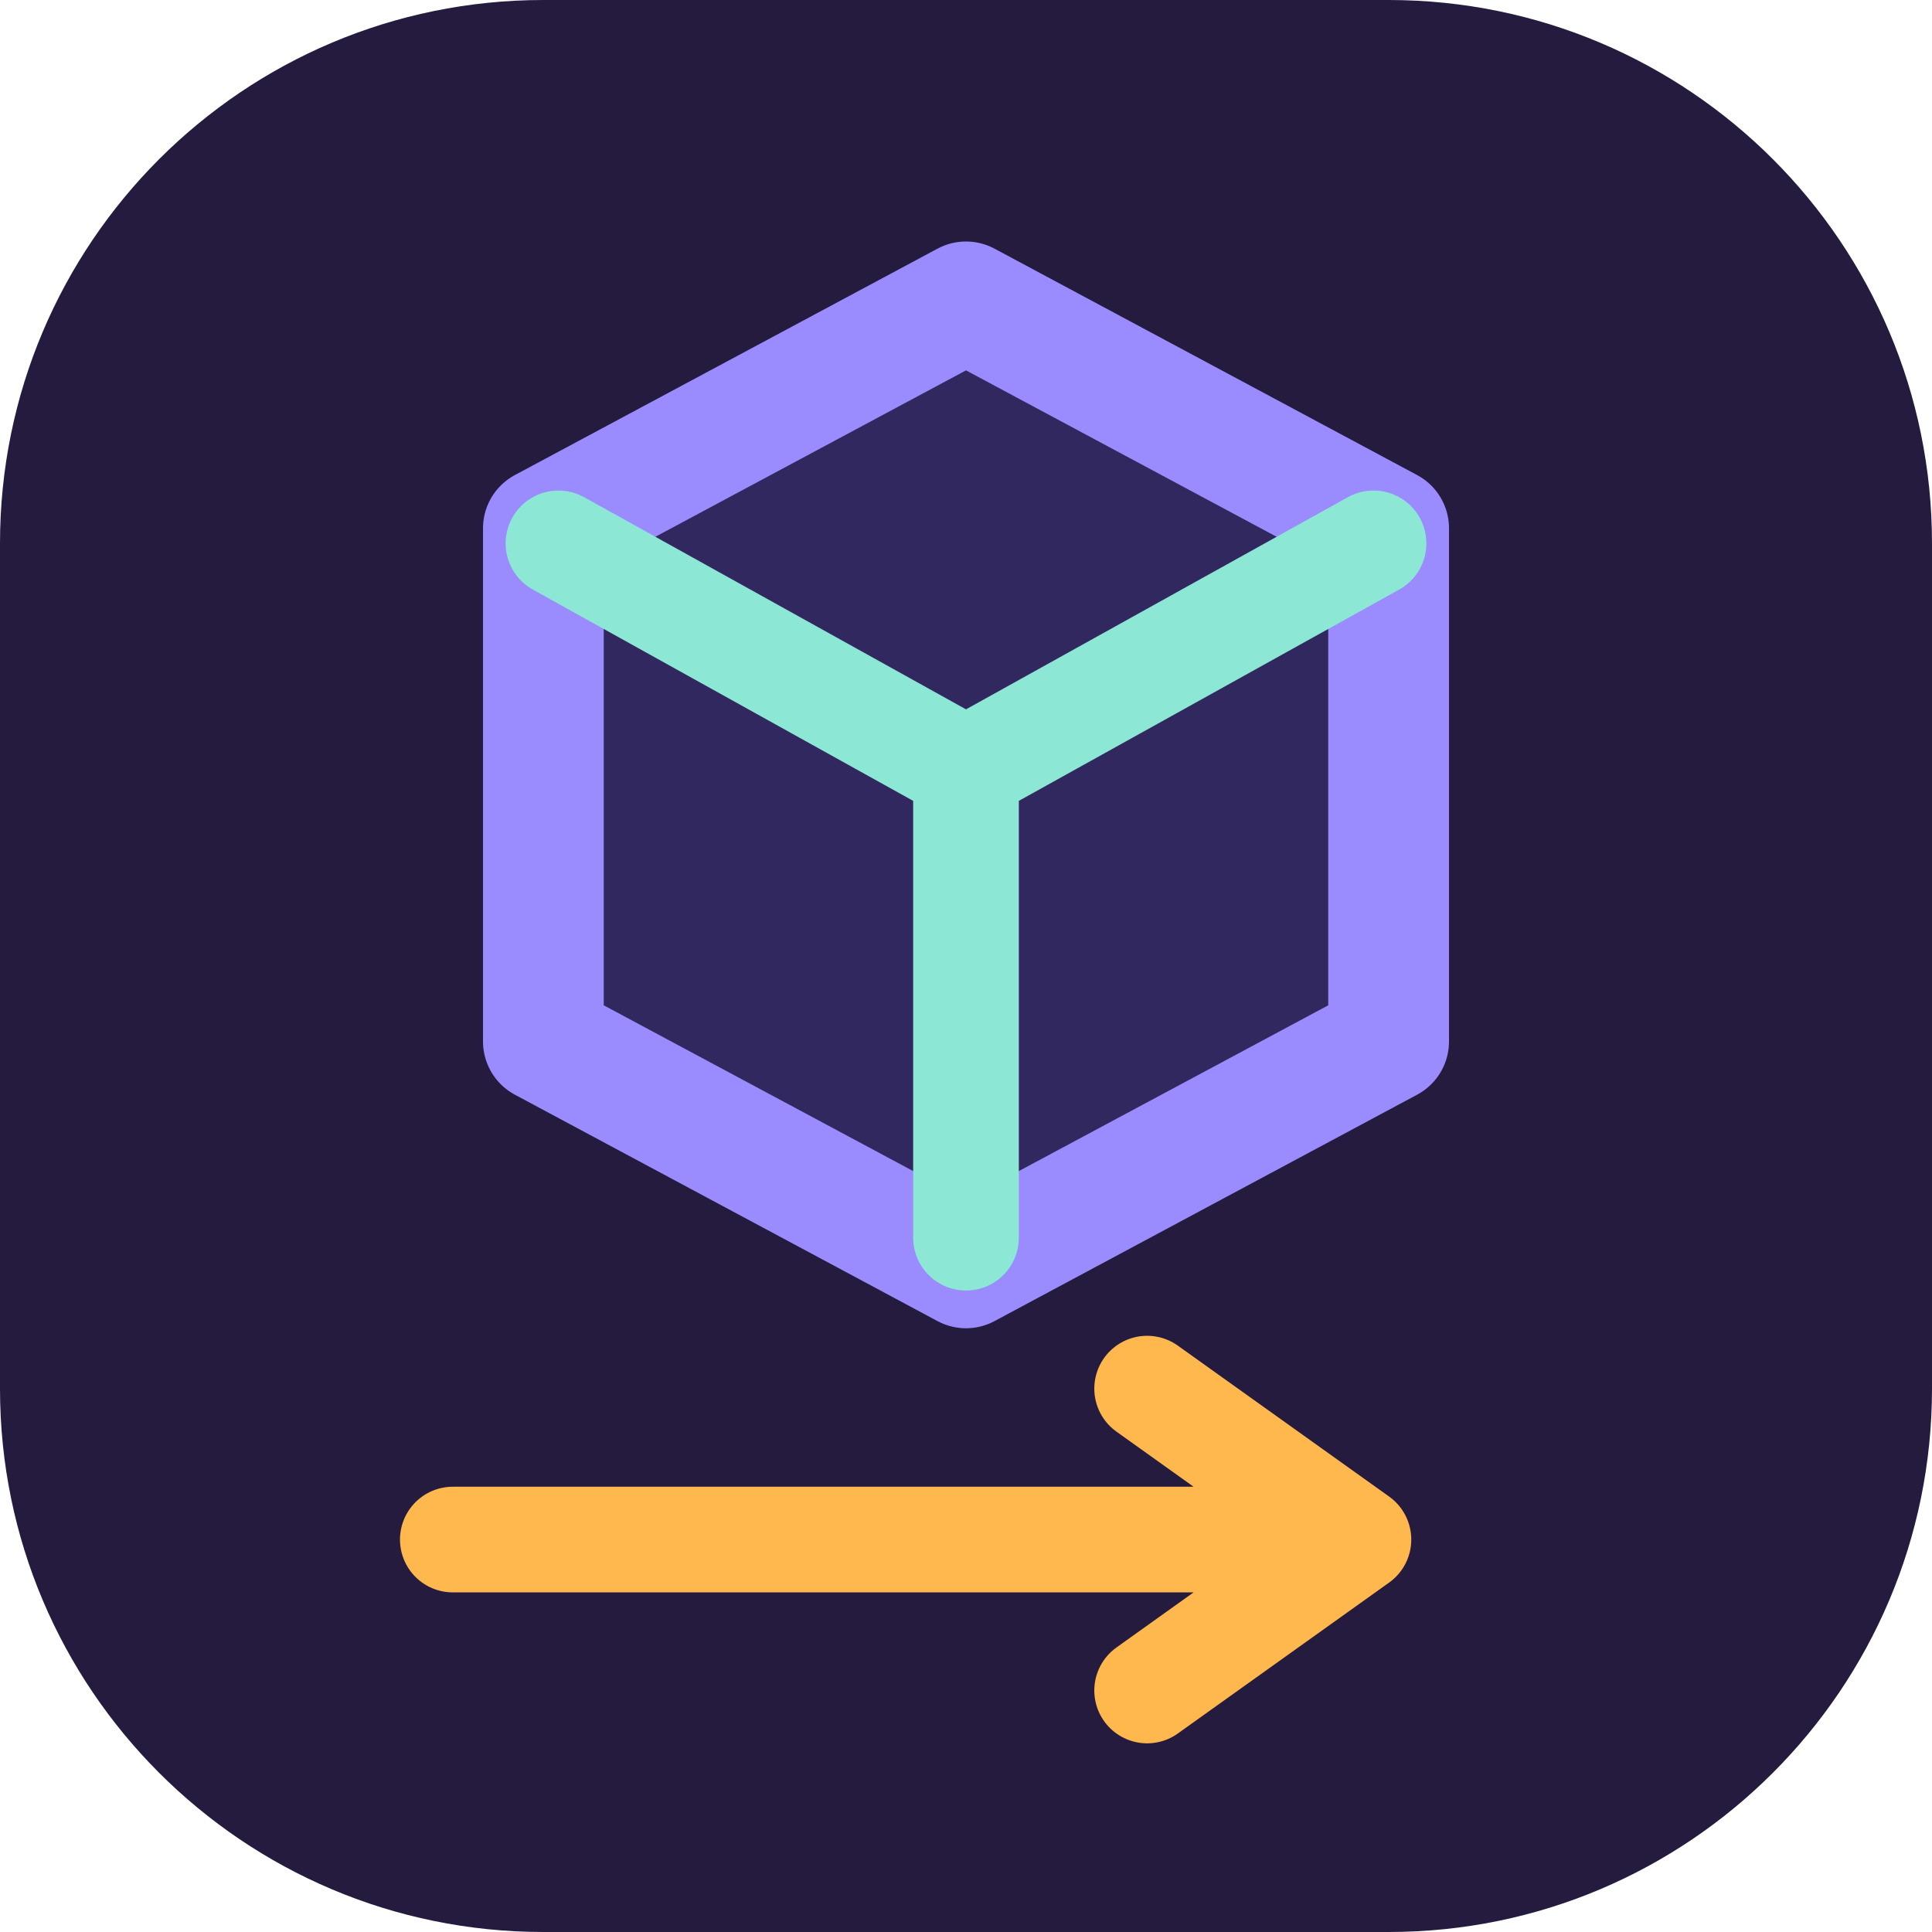
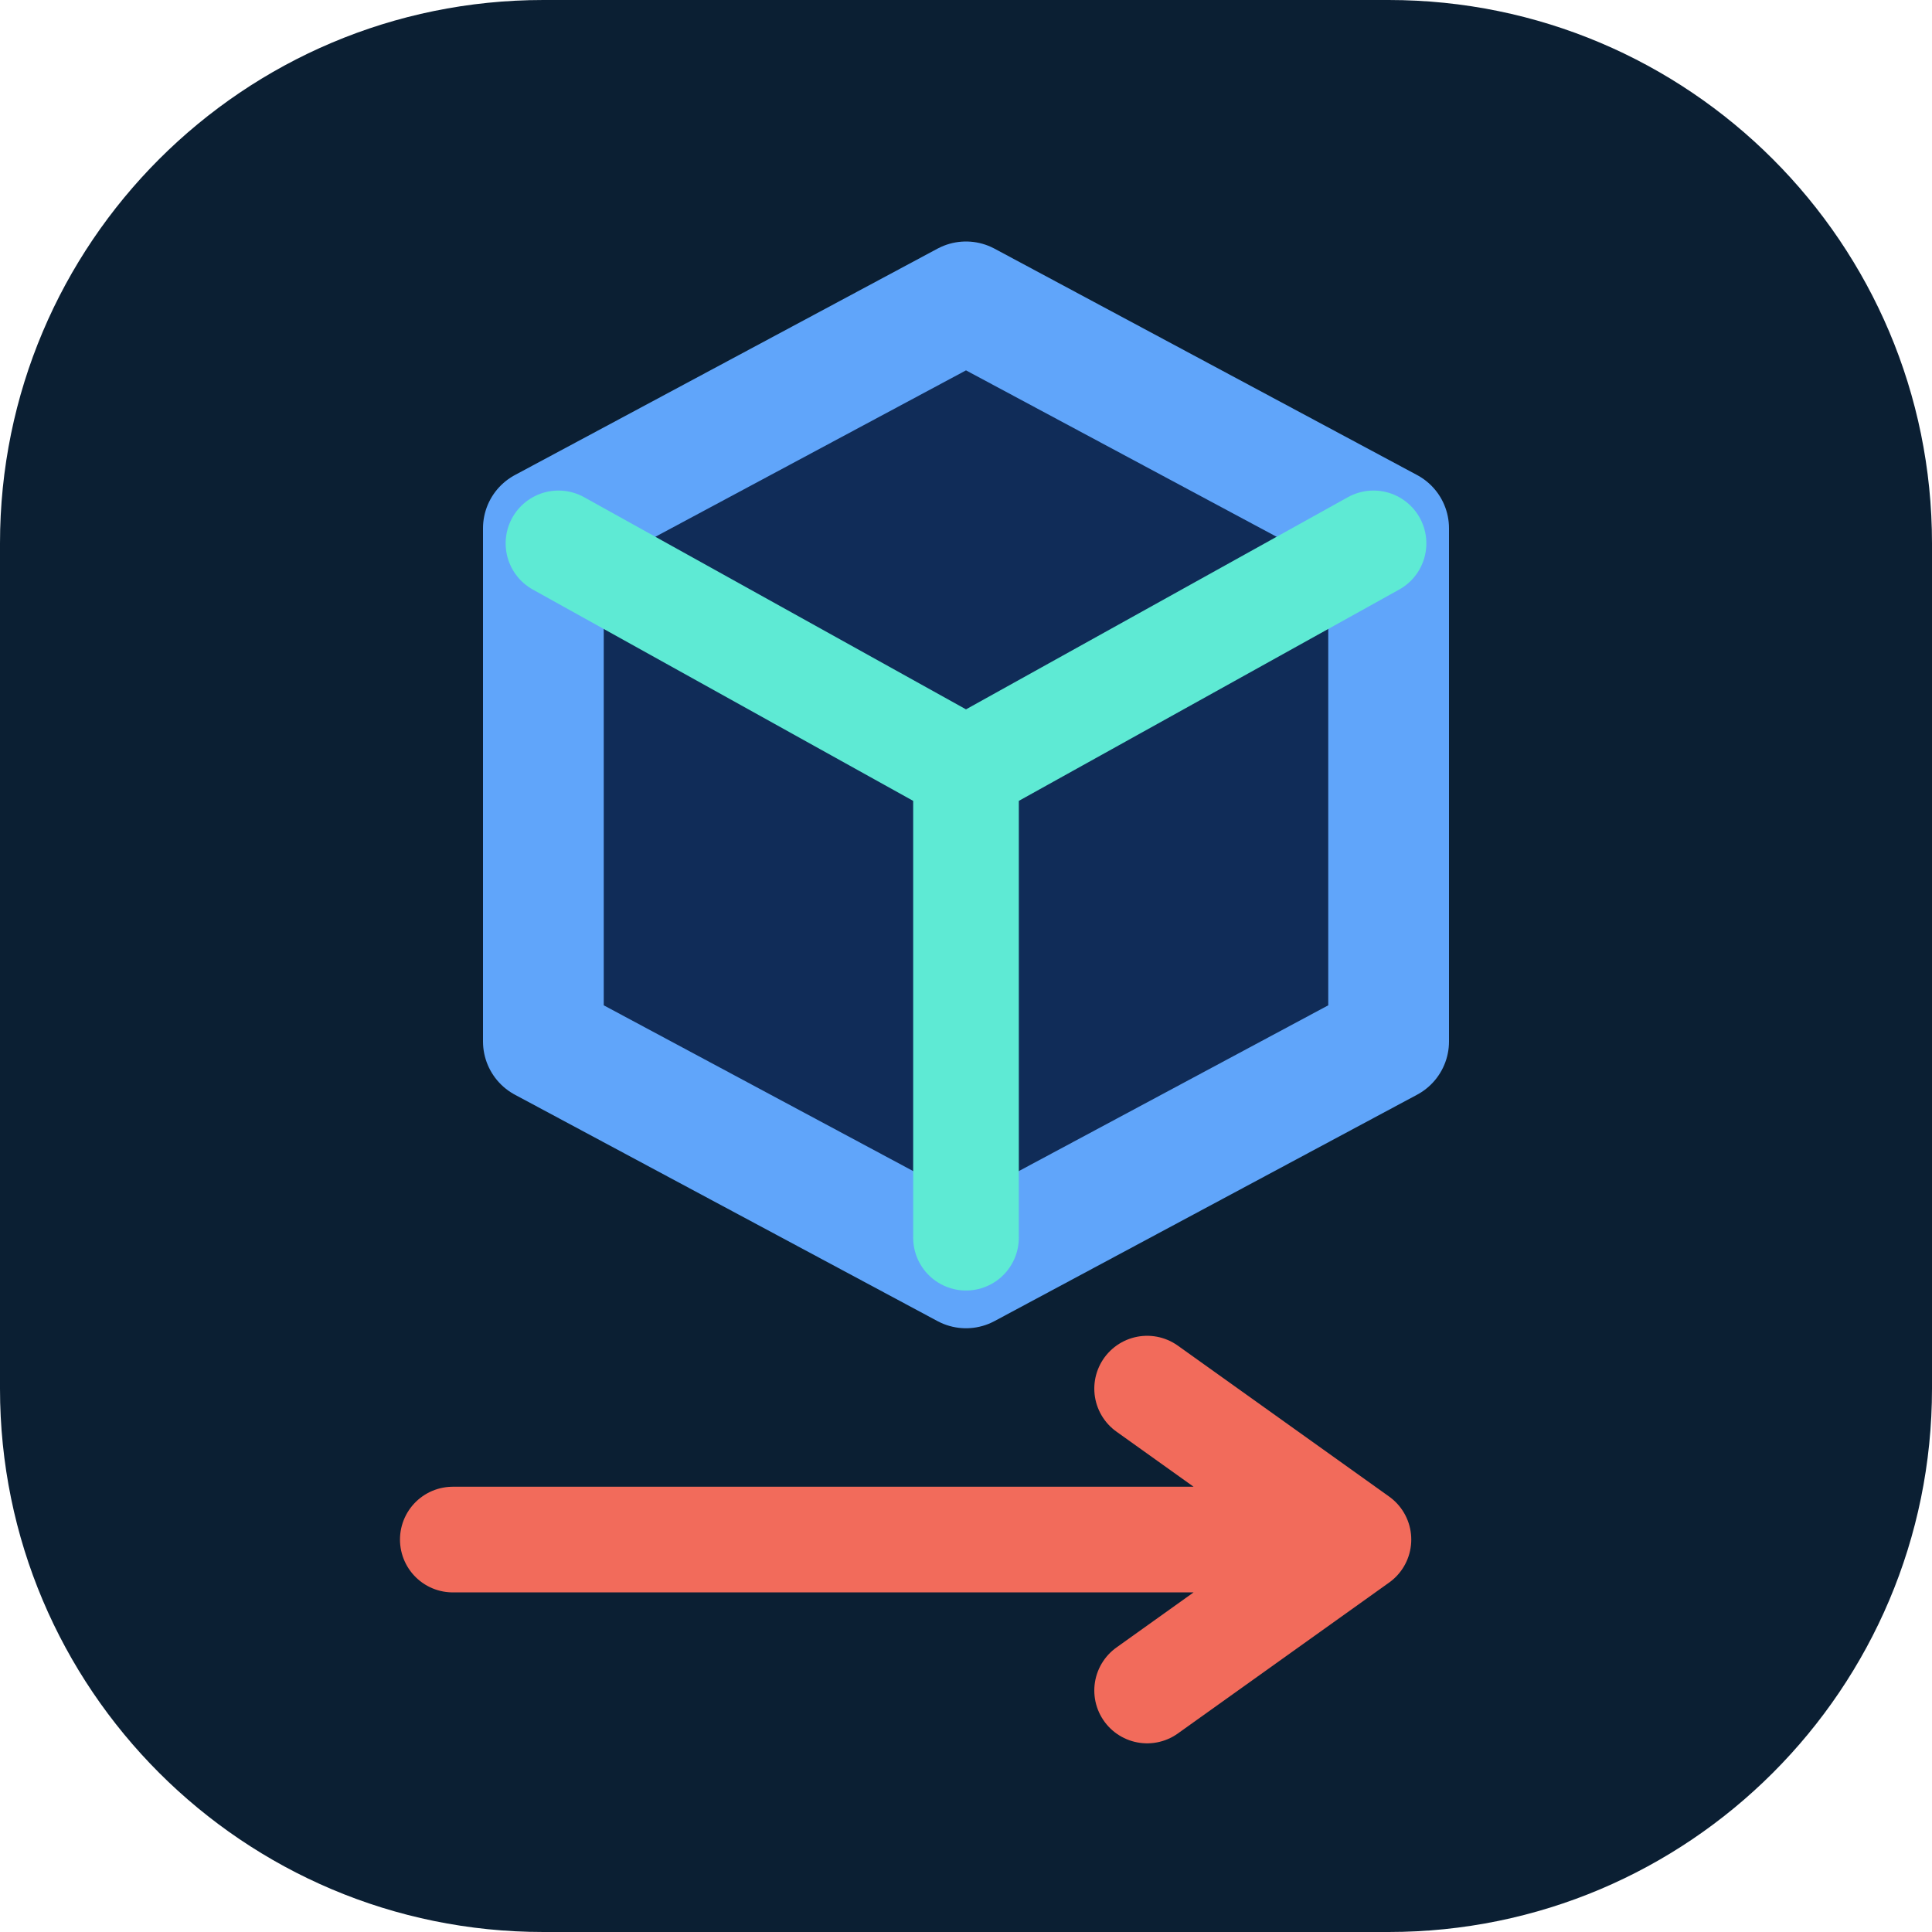
<svg xmlns="http://www.w3.org/2000/svg" viewBox="0 0 64 64">
-   <rect width="64" height="64" rx="18" fill="#241B3F" />
-   <path d="M18 17.5 32 10l14 7.5v17L32 42l-14-7.5v-17Z" fill="#6C5CE7" fill-opacity=".2" stroke="#9A8CFF" stroke-width="4" stroke-linejoin="round" />
-   <path d="m18.5 18 13.5 7.5L45.5 18M32 26v15" fill="none" stroke="#8CE8D5" stroke-width="3.5" stroke-linecap="round" />
-   <path d="M15 51h27m-4-5 7 5-7 5" fill="none" stroke="#FFB84D" stroke-width="3.5" stroke-linecap="round" stroke-linejoin="round" />
+   <rect width="64" height="64" rx="18" fill="#0B1F33" />
+   <path d="M18 17.5 32 10l14 7.5v17L32 42l-14-7.5v-17Z" fill="#2563EB" fill-opacity=".2" stroke="#60A5FA" stroke-width="4" stroke-linejoin="round" />
+   <path d="m18.5 18 13.5 7.5L45.5 18M32 26v15" fill="none" stroke="#5EEAD4" stroke-width="3.5" stroke-linecap="round" />
+   <path d="M15 51h27m-4-5 7 5-7 5" fill="none" stroke="#F26B5B" stroke-width="3.5" stroke-linecap="round" stroke-linejoin="round" />
</svg>
